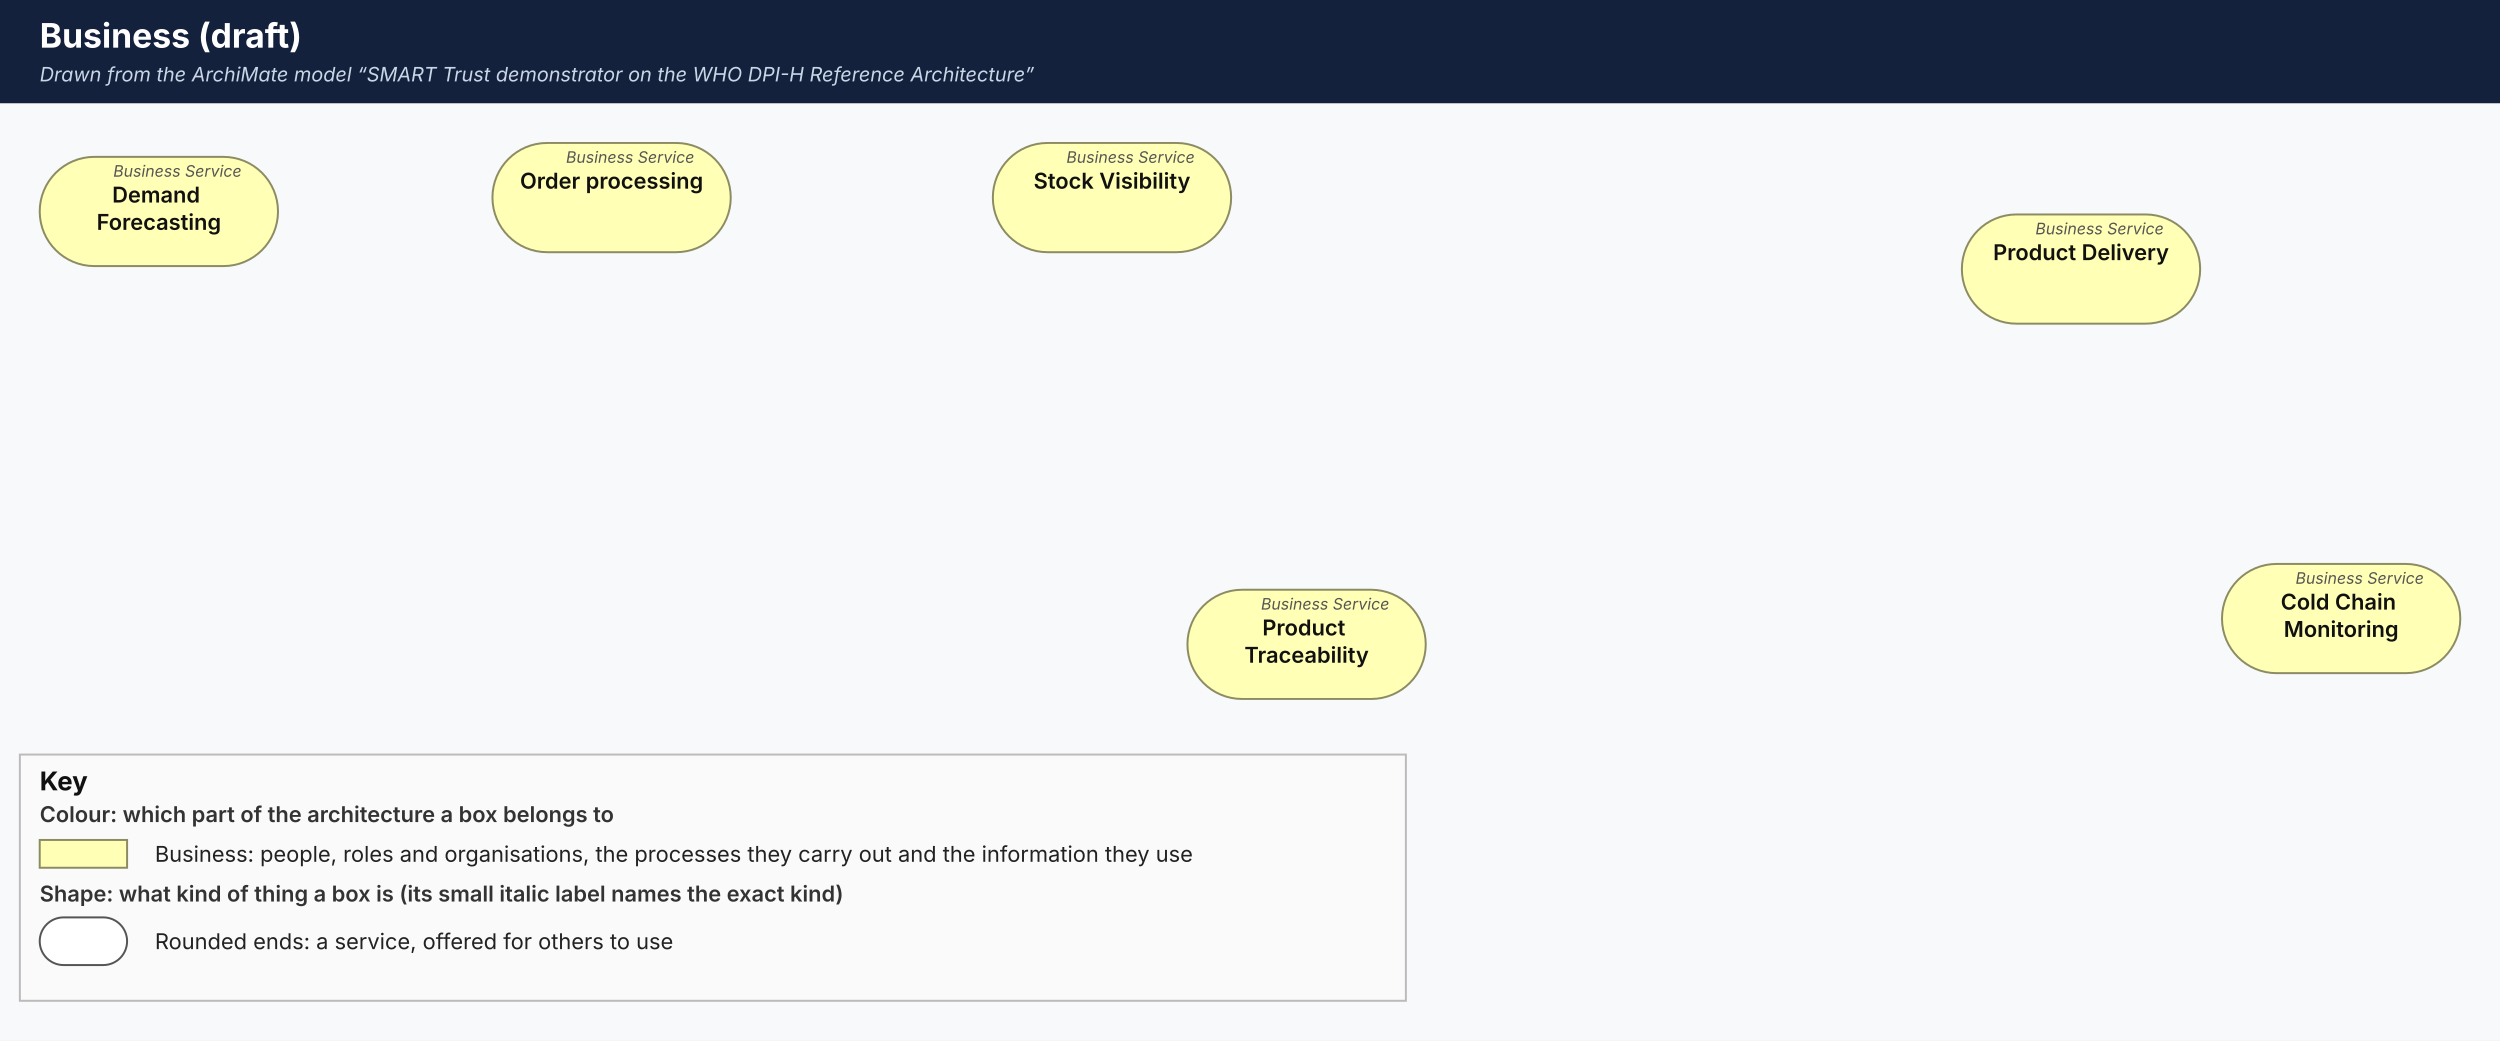
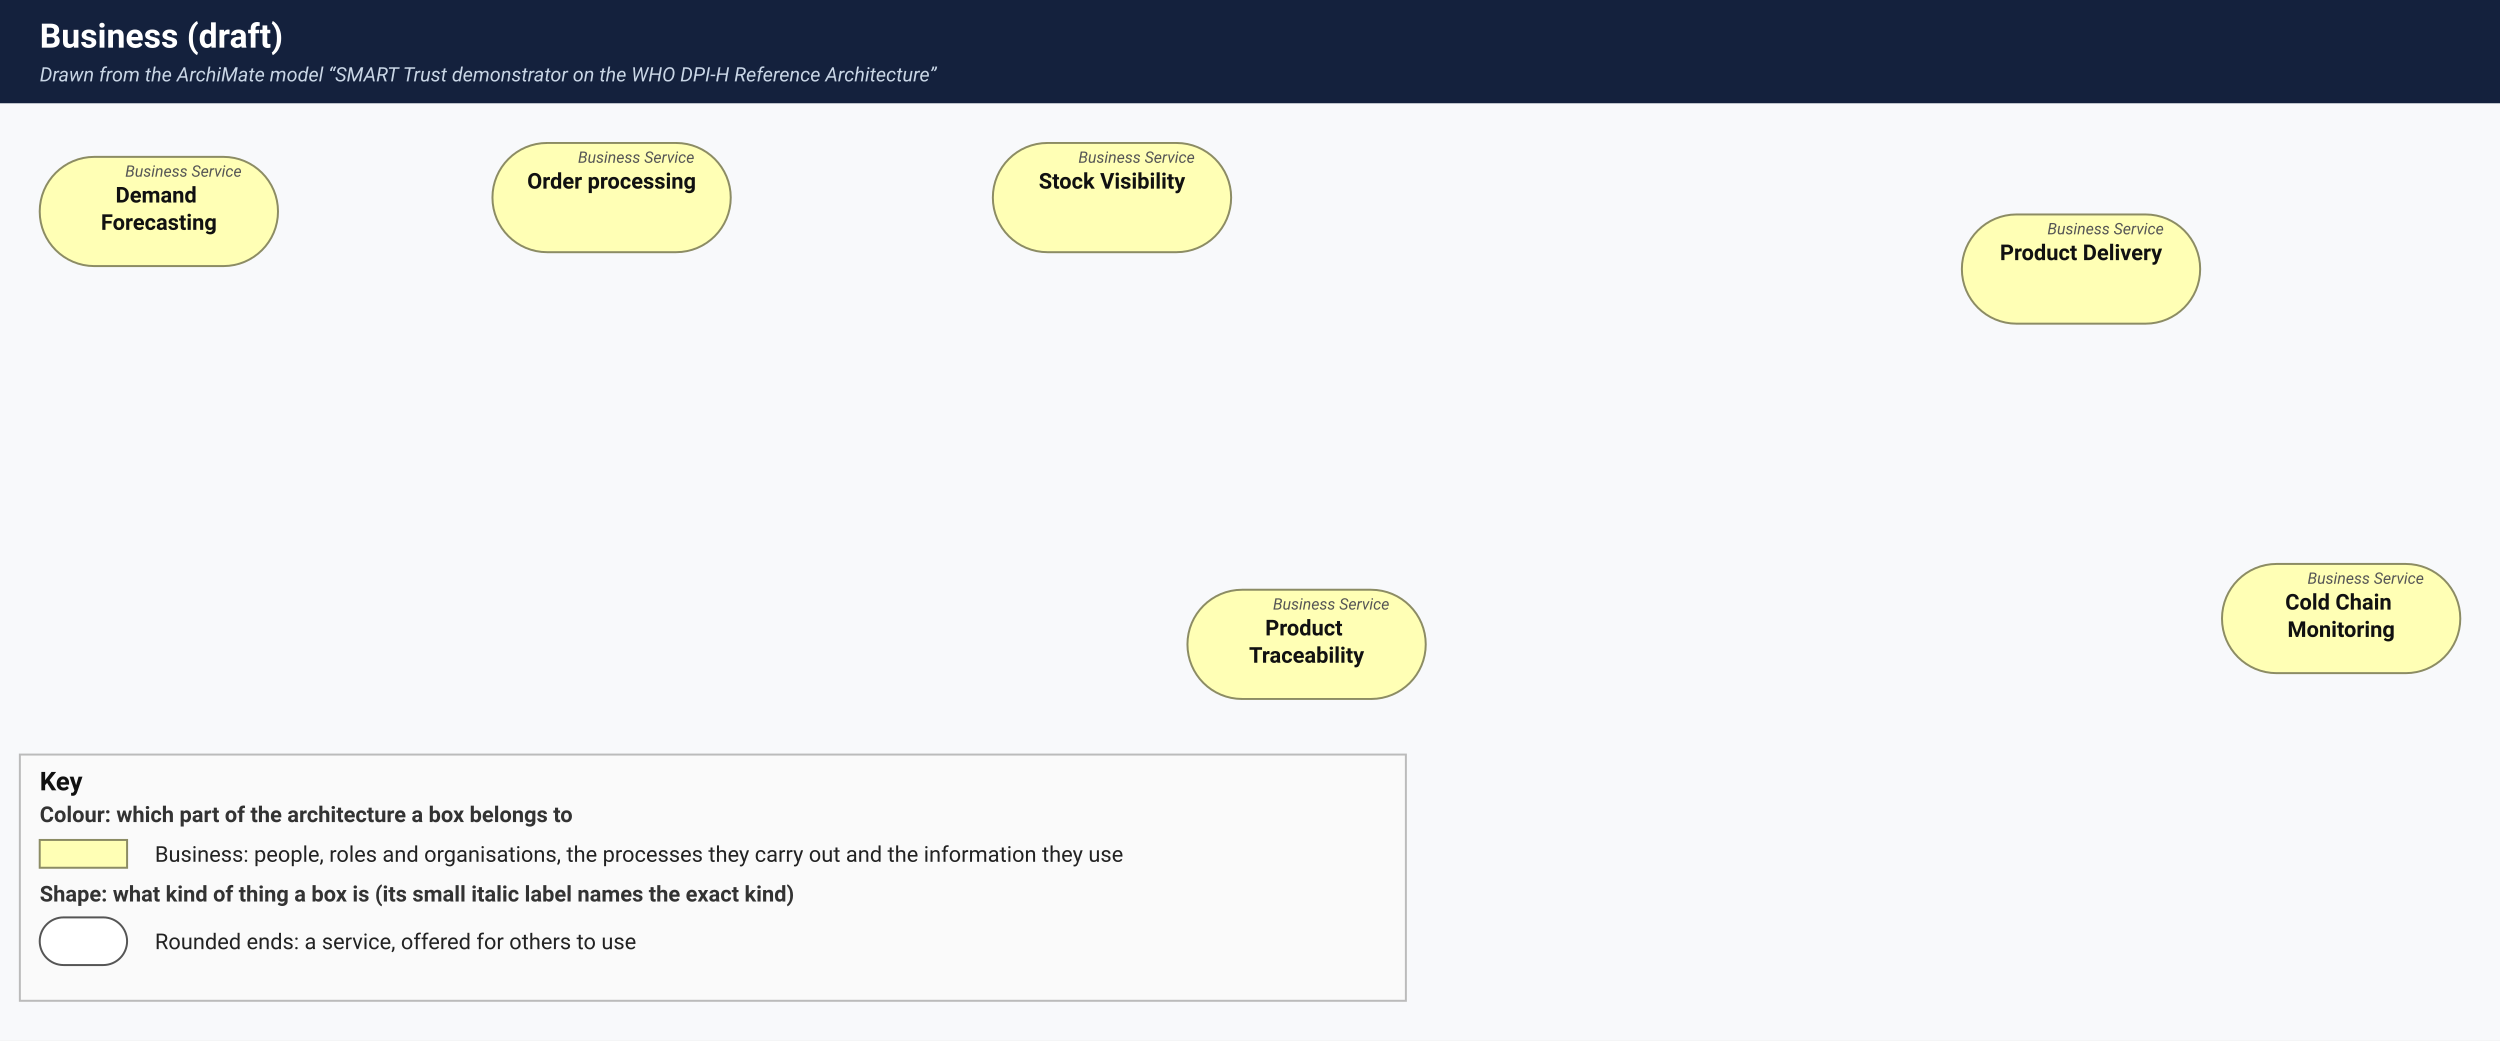
<svg xmlns="http://www.w3.org/2000/svg" viewBox="88 89 1259 524" width="1259" height="524" role="img" aria-labelledby="av-title">
  <style>
- .av-name{font:600 11px Inter, "Segoe UI", system-ui, -apple-system, Helvetica, Arial, sans-serif;fill:#111}
- .av-type{font:italic 8px Inter, "Segoe UI", system-ui, -apple-system, Helvetica, Arial, sans-serif;fill:#555}
- .av-group{font:600 11px Inter, "Segoe UI", system-ui, -apple-system, Helvetica, Arial, sans-serif;fill:#333}
- .av-note{font:10px Inter, "Segoe UI", system-ui, -apple-system, Helvetica, Arial, sans-serif;fill:#222}
- .av-key{font:11px Inter, "Segoe UI", system-ui, -apple-system, Helvetica, Arial, sans-serif;fill:#222}
- .av-keyh{font:600 11px Inter, "Segoe UI", system-ui, -apple-system, Helvetica, Arial, sans-serif;fill:#333}
- .av-keyt{font:700 13px Inter, "Segoe UI", system-ui, -apple-system, Helvetica, Arial, sans-serif;fill:#111}
- .av-rel{font:9px Inter, "Segoe UI", system-ui, -apple-system, Helvetica, Arial, sans-serif;fill:#333;paint-order:stroke;stroke:#fff;stroke-width:3px}
+ .av-name{font:600 11px system-ui, -apple-system, "Segoe UI", Roboto, "Helvetica Neue", Arial, "Noto Sans", sans-serif;fill:#111}
+ .av-type{font:italic 8px system-ui, -apple-system, "Segoe UI", Roboto, "Helvetica Neue", Arial, "Noto Sans", sans-serif;fill:#555}
+ .av-group{font:600 11px system-ui, -apple-system, "Segoe UI", Roboto, "Helvetica Neue", Arial, "Noto Sans", sans-serif;fill:#333}
+ .av-note{font:10px system-ui, -apple-system, "Segoe UI", Roboto, "Helvetica Neue", Arial, "Noto Sans", sans-serif;fill:#222}
+ .av-key{font:11px system-ui, -apple-system, "Segoe UI", Roboto, "Helvetica Neue", Arial, "Noto Sans", sans-serif;fill:#222}
+ .av-keyh{font:600 11px system-ui, -apple-system, "Segoe UI", Roboto, "Helvetica Neue", Arial, "Noto Sans", sans-serif;fill:#333}
+ .av-keyt{font:700 13px system-ui, -apple-system, "Segoe UI", Roboto, "Helvetica Neue", Arial, "Noto Sans", sans-serif;fill:#111}
+ .av-rel{font:9px system-ui, -apple-system, "Segoe UI", Roboto, "Helvetica Neue", Arial, "Noto Sans", sans-serif;fill:#333;paint-order:stroke;stroke:#fff;stroke-width:3px}
a:hover rect,a:hover polygon,a:focus rect,a:focus polygon{stroke:#06c;stroke-width:2.5}
</style>
  <defs>
    <marker id="arrow-open" viewBox="0 0 12 12" refX="11" refY="6" markerWidth="11" markerHeight="11" orient="auto-start-reverse" markerUnits="userSpaceOnUse">
      <path d="M1 1 L11 6 L1 11" fill="none" stroke="#333" stroke-width="1.3" />
    </marker>
    <marker id="arrow-filled" viewBox="0 0 12 12" refX="11" refY="6" markerWidth="11" markerHeight="11" orient="auto-start-reverse" markerUnits="userSpaceOnUse">
      <path d="M1 1 L11 6 L1 11 Z" fill="#333" />
    </marker>
    <marker id="arrow-small" viewBox="0 0 10 10" refX="9" refY="5" markerWidth="8" markerHeight="8" orient="auto-start-reverse" markerUnits="userSpaceOnUse">
      <path d="M1 1 L9 5 L1 9" fill="none" stroke="#333" stroke-width="1.2" />
    </marker>
    <marker id="triangle-hollow" viewBox="0 0 14 14" refX="13" refY="7" markerWidth="13" markerHeight="13" orient="auto-start-reverse" markerUnits="userSpaceOnUse">
      <path d="M1 1 L13 7 L1 13 Z" fill="#fff" stroke="#333" stroke-width="1.2" />
    </marker>
    <marker id="diamond-filled" viewBox="0 0 16 10" refX="1" refY="5" markerWidth="16" markerHeight="10" orient="auto-start-reverse" markerUnits="userSpaceOnUse">
      <path d="M1 5 L8 1 L15 5 L8 9 Z" fill="#333" />
    </marker>
    <marker id="diamond-hollow" viewBox="0 0 16 10" refX="1" refY="5" markerWidth="16" markerHeight="10" orient="auto-start-reverse" markerUnits="userSpaceOnUse">
      <path d="M1 5 L8 1 L15 5 L8 9 Z" fill="#fff" stroke="#333" stroke-width="1.2" />
    </marker>
    <marker id="dot" viewBox="0 0 8 8" refX="4" refY="4" markerWidth="7" markerHeight="7" orient="auto" markerUnits="userSpaceOnUse">
      <circle cx="4" cy="4" r="3.2" fill="#333" />
    </marker>
    <pattern id="missing" width="8" height="8" patternUnits="userSpaceOnUse" patternTransform="rotate(45)">
      <rect width="8" height="8" fill="#fff" />
      <line x1="0" y1="0" x2="0" y2="8" stroke="#d33" stroke-width="2" />
    </pattern>
  </defs>
  <rect x="88" y="89" width="1259" height="524" fill="#f8f9fb" />
  <rect x="88" y="89" width="1259" height="52" fill="#14213d" />
-   <text x="108" y="113" style="font:700 17px Inter, &quot;Segoe UI&quot;, system-ui, -apple-system, Helvetica, Arial, sans-serif;fill:#fff">Business (draft)</text>
-   <text x="108" y="130" style="font:italic 10px Inter, &quot;Segoe UI&quot;, system-ui, -apple-system, Helvetica, Arial, sans-serif;fill:#c9d6e6">Drawn from the ArchiMate model “SMART Trust demonstrator on the WHO DPI-H Reference Architecture”</text>
+   <text x="108" y="113" style="font:700 17px system-ui, -apple-system, &quot;Segoe UI&quot;, Roboto, &quot;Helvetica Neue&quot;, Arial, &quot;Noto Sans&quot;, sans-serif;fill:#fff">Business (draft)</text>
+   <text x="108" y="130" style="font:italic 10px system-ui, -apple-system, &quot;Segoe UI&quot;, Roboto, &quot;Helvetica Neue&quot;, Arial, &quot;Noto Sans&quot;, sans-serif;fill:#c9d6e6">Drawn from the ArchiMate model “SMART Trust demonstrator on the WHO DPI-H Reference Architecture”</text>
  <a href="../../../en/smart-trust-demo/archimate/0.1.0/element/order-processing/" target="_top">
    <rect x="336" y="161" width="120" height="55" rx="27.5" fill="#ffffb5" stroke="#8c8c64" stroke-width="1" />
    <text class="av-type" x="437.667" y="171" text-anchor="end">Business Service</text>
    <text class="av-name" x="396" y="184" text-anchor="middle">
      <tspan x="396" dy="0">Order processing</tspan>
    </text>
  </a>
  <a href="../../../en/smart-trust-demo/archimate/0.1.0/element/stock-visibility/" target="_top">
    <rect x="588" y="161" width="120" height="55" rx="27.5" fill="#ffffb5" stroke="#8c8c64" stroke-width="1" />
    <text class="av-type" x="689.667" y="171" text-anchor="end">Business Service</text>
    <text class="av-name" x="648" y="184" text-anchor="middle">
      <tspan x="648" dy="0">Stock Visibility</tspan>
    </text>
  </a>
  <a href="../../../en/smart-trust-demo/archimate/0.1.0/element/product-delivery/" target="_top">
    <rect x="1076" y="197" width="120" height="55" rx="27.5" fill="#ffffb5" stroke="#8c8c64" stroke-width="1" />
    <text class="av-type" x="1177.667" y="207" text-anchor="end">Business Service</text>
    <text class="av-name" x="1136" y="220" text-anchor="middle">
      <tspan x="1136" dy="0">Product Delivery</tspan>
    </text>
  </a>
  <a href="../../../en/smart-trust-demo/archimate/0.1.0/element/demand-forecasting/" target="_top">
    <rect x="108" y="168" width="120" height="55" rx="27.5" fill="#ffffb5" stroke="#8c8c64" stroke-width="1" />
    <text class="av-type" x="209.667" y="178" text-anchor="end">Business Service</text>
    <text class="av-name" x="168" y="191" text-anchor="middle">
      <tspan x="168" dy="0">Demand</tspan>
      <tspan x="168" dy="13.75">Forecasting</tspan>
    </text>
  </a>
  <a href="../../../en/smart-trust-demo/archimate/0.1.0/element/product-traceability/" target="_top">
    <rect x="686" y="386" width="120" height="55" rx="27.5" fill="#ffffb5" stroke="#8c8c64" stroke-width="1" />
    <text class="av-type" x="787.667" y="396" text-anchor="end">Business Service</text>
    <text class="av-name" x="746" y="409" text-anchor="middle">
      <tspan x="746" dy="0">Product</tspan>
      <tspan x="746" dy="13.75">Traceability</tspan>
    </text>
  </a>
  <a href="../../../en/smart-trust-demo/archimate/0.1.0/element/cold-chain-monitoring/" target="_top">
    <rect x="1207" y="373" width="120" height="55" rx="27.5" fill="#ffffb5" stroke="#8c8c64" stroke-width="1" />
    <text class="av-type" x="1308.667" y="383" text-anchor="end">Business Service</text>
    <text class="av-name" x="1267" y="396" text-anchor="middle">
      <tspan x="1267" dy="0">Cold Chain</tspan>
      <tspan x="1267" dy="13.75">Monitoring</tspan>
    </text>
  </a>
  <g class="av-legend">
    <rect x="98" y="469" width="698" height="124" fill="#fafafa" stroke="#bbb" />
    <text class="av-keyt" x="108" y="487">Key</text>
    <text class="av-keyh" x="108" y="503">Colour: which part of the architecture a box belongs to</text>
    <rect x="108" y="512" width="44" height="14" fill="#ffffb5" stroke="#8c8c64" />
    <text class="av-key" x="166" y="523">Business: people, roles and organisations, the processes they carry out and the information they use</text>
    <text class="av-keyh" x="108" y="543">Shape: what kind of thing a box is (its small italic label names the exact kind)</text>
    <rect x="108" y="551" width="44" height="24" rx="12" fill="#fff" stroke="#555" />
    <text class="av-key" x="166" y="567">Rounded ends: a service, offered for others to use</text>
  </g>
</svg>
